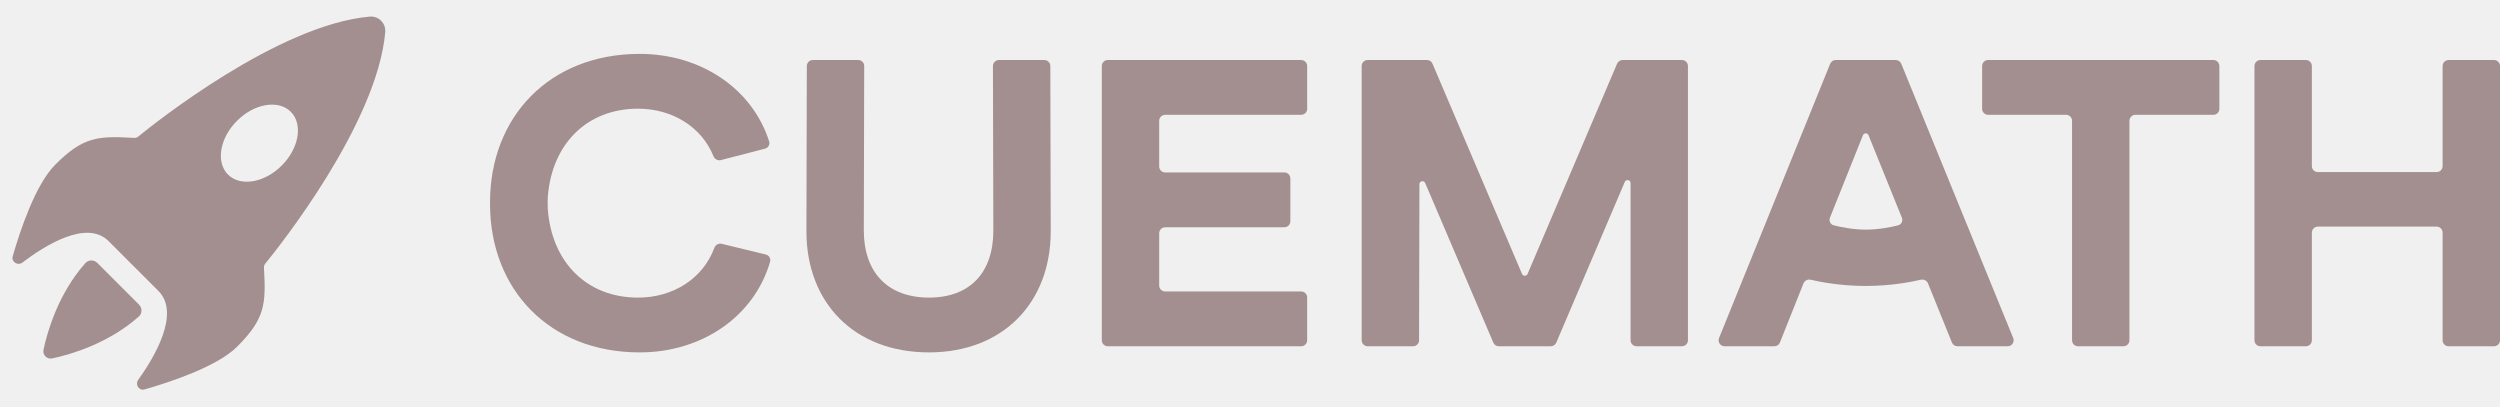
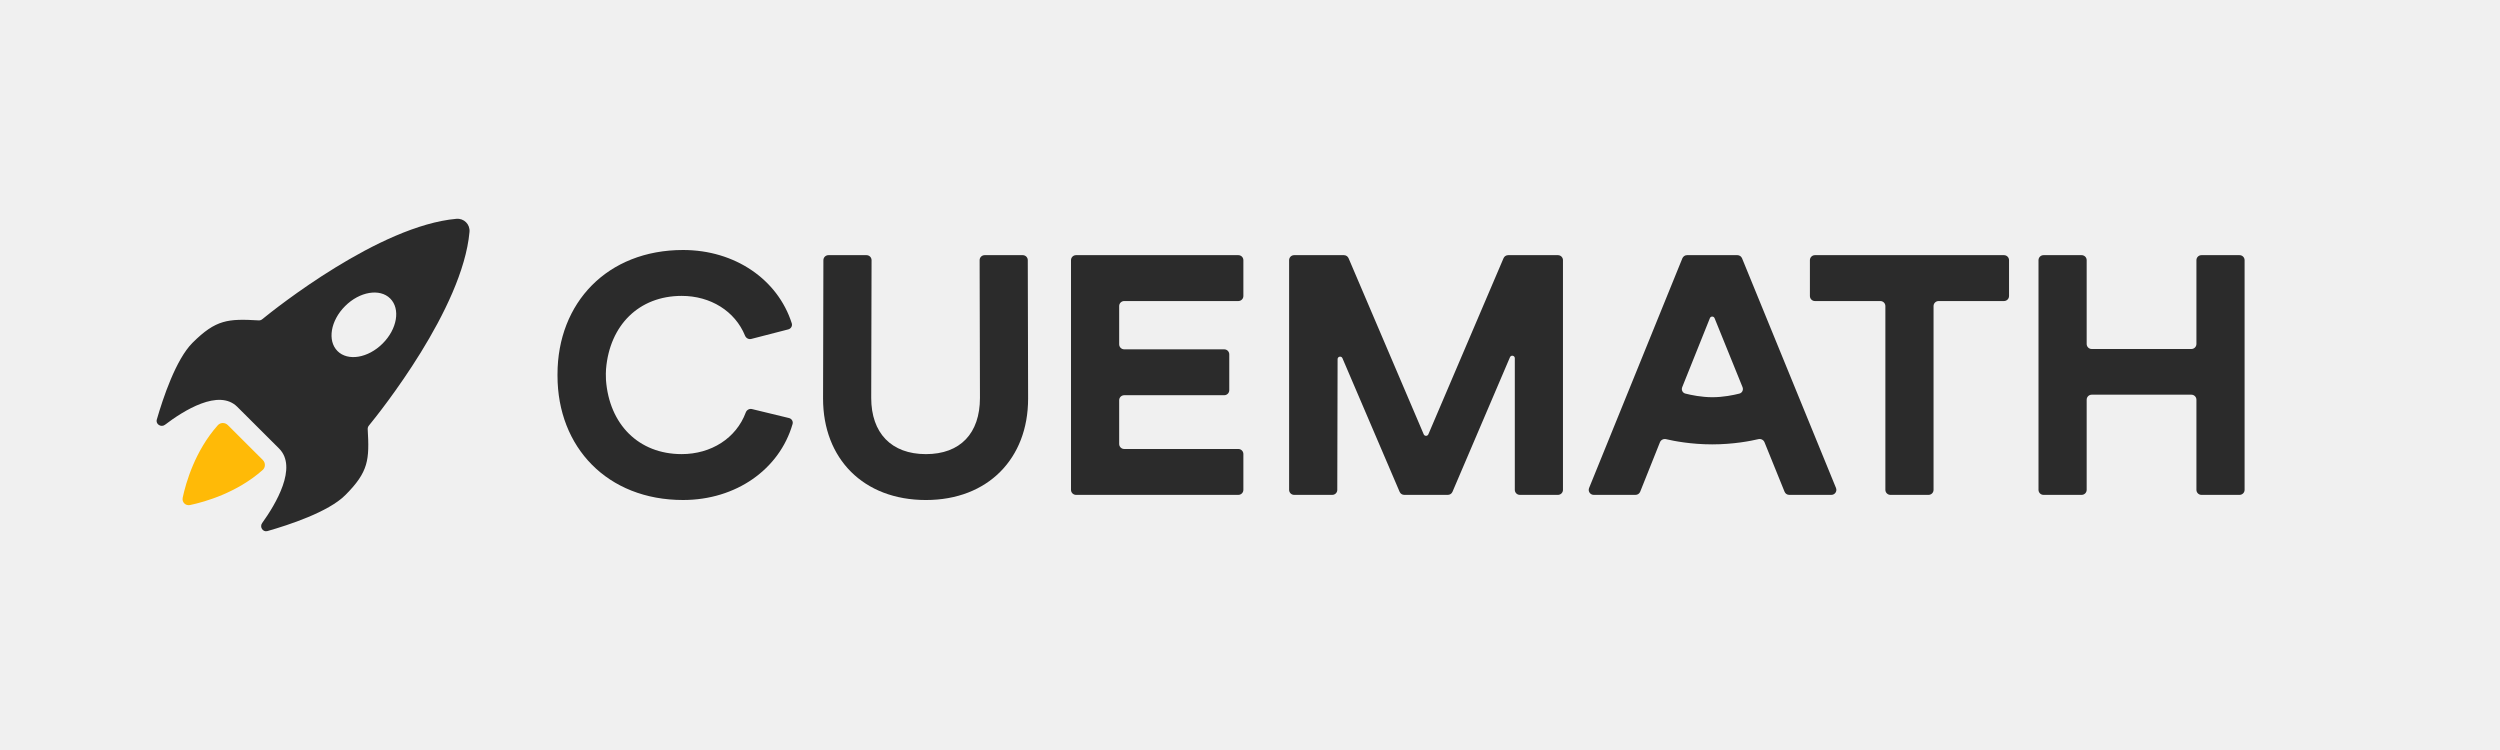
- <svg xmlns="http://www.w3.org/2000/svg" width="160" height="26" viewBox="0 0 160 26" fill="none">
-   <path fill-rule="evenodd" clip-rule="evenodd" d="M31.362 13.053C31.362 18.523 35.166 22.553 40.938 22.553C44.969 22.553 48.289 20.213 49.287 16.747C49.345 16.545 49.218 16.34 49.014 16.29L46.189 15.604C45.989 15.556 45.788 15.674 45.717 15.866C44.988 17.832 43.076 19.047 40.833 19.047C37.546 19.047 35.307 16.771 35.058 13.379C35.057 13.321 35.056 13.267 35.054 13.215C35.048 12.981 35.043 12.8 35.063 12.554C35.338 9.2 37.569 6.956 40.833 6.956C43.023 6.956 44.897 8.113 45.663 9.997C45.739 10.184 45.94 10.296 46.136 10.246L48.96 9.515C49.165 9.462 49.289 9.252 49.225 9.05C48.157 5.697 44.889 3.449 40.938 3.449C35.166 3.449 31.362 7.479 31.362 12.949V13.053Z" fill="#A38F8F" />
-   <path d="M144.67 3.841C144.458 3.841 144.286 4.013 144.286 4.225V21.777C144.286 21.989 144.458 22.161 144.67 22.161H147.575C147.787 22.161 147.959 21.989 147.959 21.777V14.888C147.959 14.676 148.131 14.504 148.343 14.504H155.943C156.155 14.504 156.327 14.676 156.327 14.888V21.777C156.327 21.989 156.499 22.161 156.711 22.161H159.616C159.828 22.161 160 21.989 160 21.777V4.225C160 4.013 159.828 3.841 159.616 3.841H156.711C156.499 3.841 156.327 4.013 156.327 4.225V10.63C156.327 10.842 156.155 11.013 155.943 11.013H148.343C148.131 11.013 147.959 10.842 147.959 10.63V4.225C147.959 4.013 147.787 3.841 147.575 3.841H144.67Z" fill="#A38F8F" />
-   <path d="M127.241 3.841C127.028 3.841 126.856 4.013 126.856 4.225V6.965C126.856 7.177 127.028 7.348 127.241 7.348H132.227C132.439 7.348 132.611 7.52 132.611 7.731V21.777C132.611 21.989 132.783 22.161 132.996 22.161H135.9C136.112 22.161 136.284 21.989 136.284 21.777V7.731C136.284 7.52 136.456 7.348 136.668 7.348H141.655C141.867 7.348 142.039 7.177 142.039 6.965V4.225C142.039 4.013 141.867 3.841 141.655 3.841H127.241Z" fill="#A38F8F" />
-   <path d="M117.488 3.841C117.332 3.841 117.191 3.936 117.132 4.081L110.019 21.634C109.917 21.886 110.102 22.161 110.375 22.161H113.558C113.715 22.161 113.857 22.065 113.915 21.919L115.421 18.142C115.494 17.957 115.696 17.858 115.889 17.904C116.48 18.043 117.791 18.301 119.406 18.301C121.023 18.301 122.336 18.043 122.926 17.903C123.118 17.858 123.319 17.956 123.393 18.139L124.923 21.921C124.982 22.066 125.123 22.161 125.28 22.161H128.489C128.762 22.161 128.948 21.885 128.845 21.633L121.681 4.08C121.622 3.936 121.482 3.841 121.325 3.841H117.488ZM121.719 13.93C121.802 14.136 121.694 14.366 121.478 14.421C121.027 14.535 120.243 14.697 119.42 14.697C118.595 14.697 117.811 14.535 117.359 14.42C117.145 14.366 117.036 14.136 117.118 13.931L119.229 8.655C119.293 8.495 119.521 8.494 119.586 8.655L121.719 13.93Z" fill="#A38F8F" />
-   <path d="M87.531 3.841C87.319 3.841 87.147 4.013 87.147 4.224V21.777C87.147 21.989 87.319 22.16 87.531 22.16H90.436C90.648 22.16 90.82 21.989 90.82 21.778L90.843 11.788C90.844 11.58 91.13 11.522 91.212 11.714L95.573 21.927C95.633 22.069 95.772 22.16 95.926 22.16H99.248C99.402 22.16 99.541 22.069 99.602 21.927L103.987 11.642C104.069 11.45 104.356 11.508 104.356 11.717V21.777C104.356 21.989 104.528 22.16 104.74 22.16H107.644C107.856 22.16 108.028 21.989 108.028 21.777V4.224C108.028 4.013 107.856 3.841 107.644 3.841H103.849C103.695 3.841 103.556 3.933 103.495 4.074L97.764 17.532C97.698 17.687 97.477 17.687 97.41 17.532L91.679 4.074C91.619 3.933 91.48 3.841 91.326 3.841H87.531Z" fill="#A38F8F" />
-   <path d="M70.9 3.841C70.688 3.841 70.516 4.013 70.516 4.225V21.777C70.516 21.989 70.688 22.161 70.9 22.161H83.274C83.487 22.161 83.659 21.989 83.659 21.777V19.037C83.659 18.825 83.487 18.654 83.274 18.654H74.573C74.36 18.654 74.188 18.482 74.188 18.27V14.928C74.188 14.717 74.36 14.545 74.573 14.545H82.199C82.411 14.545 82.583 14.373 82.583 14.162V11.421C82.583 11.21 82.411 11.038 82.199 11.038H74.573C74.36 11.038 74.188 10.867 74.188 10.655V7.731C74.188 7.52 74.36 7.348 74.573 7.348H83.274C83.487 7.348 83.659 7.177 83.659 6.965V4.225C83.659 4.013 83.487 3.841 83.274 3.841H70.9Z" fill="#A38F8F" />
-   <path d="M52.021 3.841C51.809 3.841 51.637 4.012 51.637 4.223L51.611 14.806C51.611 19.386 54.681 22.553 59.455 22.553C64.177 22.553 67.246 19.386 67.246 14.806L67.221 4.223C67.221 4.012 67.049 3.841 66.837 3.841H63.933C63.72 3.841 63.548 4.013 63.548 4.225L63.574 14.754C63.574 17.45 62.078 19.046 59.455 19.046C56.806 19.046 55.284 17.424 55.284 14.754L55.309 4.225C55.31 4.013 55.138 3.841 54.925 3.841H52.021Z" fill="#A38F8F" />
-   <path d="M8.894 19.494C9.109 19.709 9.11 20.059 8.882 20.26C6.928 21.994 4.512 22.688 3.351 22.937C3.002 23.011 2.712 22.721 2.786 22.372C3.035 21.211 3.729 18.794 5.463 16.84C5.664 16.613 6.014 16.614 6.229 16.828L8.894 19.494Z" fill="#A38F8F" />
-   <path fill-rule="evenodd" clip-rule="evenodd" d="M16.978 16.872C16.918 16.945 16.888 17.038 16.893 17.132C17.025 19.463 16.975 20.388 15.178 22.185C13.898 23.464 10.88 24.458 9.245 24.925C8.9 25.024 8.632 24.61 8.841 24.318C9.878 22.872 11.566 20.048 10.137 18.619C9.151 17.633 8.847 17.329 8.543 17.025C8.239 16.721 7.936 16.418 6.951 15.433C5.543 14.025 2.852 15.723 1.432 16.805C1.141 17.027 0.711 16.759 0.812 16.408C1.286 14.759 2.271 11.803 3.534 10.541C5.33 8.744 6.255 8.693 8.586 8.825C8.681 8.83 8.774 8.8 8.847 8.741C9.879 7.898 17.778 1.59 23.654 1.063C24.234 1.011 24.707 1.484 24.655 2.065C24.129 7.941 17.82 15.84 16.978 16.872ZM14.592 11.172C15.382 11.963 16.923 11.704 18.032 10.594C19.142 9.485 19.401 7.944 18.61 7.154C17.82 6.363 16.279 6.622 15.169 7.731C14.06 8.841 13.801 10.381 14.592 11.172Z" fill="#A38F8F" />
+ <svg xmlns="http://www.w3.org/2000/svg" width="160" height="48" viewBox="0 0 160 48" fill="none">
+   <g clip-path="url(#clip0_748_3481)">
+     <path fill-rule="evenodd" clip-rule="evenodd" d="M35.68 24.044C35.68 28.625 38.873 32 43.717 32C47.101 32 49.887 30.04 50.725 27.137C50.774 26.968 50.667 26.796 50.496 26.755L48.125 26.18C47.957 26.139 47.788 26.238 47.728 26.4C47.117 28.046 45.512 29.063 43.629 29.063C40.87 29.063 38.991 27.157 38.782 24.316C38.781 24.268 38.78 24.223 38.779 24.179C38.773 23.983 38.77 23.831 38.786 23.625C39.017 20.817 40.889 18.937 43.629 18.937C45.467 18.937 47.04 19.906 47.683 21.484C47.747 21.641 47.916 21.735 48.081 21.692L50.45 21.081C50.623 21.036 50.727 20.86 50.673 20.691C49.776 17.883 47.034 16 43.717 16C38.873 16 35.68 19.375 35.68 23.956V24.044Z" fill="#2B2B2B" />
+     <path d="M130.786 16.33C130.608 16.33 130.464 16.473 130.464 16.651V31.351C130.464 31.528 130.608 31.672 130.786 31.672H133.224C133.402 31.672 133.547 31.528 133.547 31.351V25.581C133.547 25.404 133.691 25.26 133.869 25.26H140.248C140.426 25.26 140.571 25.404 140.571 25.581V31.351C140.571 31.528 140.715 31.672 140.893 31.672H143.331C143.509 31.672 143.654 31.528 143.654 31.351V16.651C143.654 16.473 143.509 16.33 143.331 16.33H140.893C140.715 16.33 140.571 16.473 140.571 16.651V22.015C140.571 22.192 140.426 22.336 140.248 22.336H133.869C133.691 22.336 133.547 22.192 133.547 22.015V16.651C133.547 16.473 133.402 16.33 133.224 16.33H130.786Z" fill="#2B2B2B" />
+     <path d="M116.156 16.33C115.978 16.33 115.834 16.473 115.834 16.651V18.946C115.834 19.123 115.978 19.267 116.156 19.267H120.342C120.52 19.267 120.664 19.41 120.664 19.588V31.351C120.664 31.528 120.809 31.672 120.987 31.672H123.425C123.603 31.672 123.747 31.528 123.747 31.351V19.588C123.747 19.41 123.892 19.267 124.07 19.267H128.255C128.433 19.267 128.578 19.123 128.578 18.946V16.651C128.578 16.473 128.433 16.33 128.255 16.33H116.156Z" fill="#2B2B2B" />
+     <path d="M107.971 16.33C107.84 16.33 107.722 16.409 107.672 16.53L101.702 31.231C101.616 31.442 101.772 31.672 102.001 31.672H104.672C104.805 31.672 104.923 31.592 104.972 31.47L106.236 28.306C106.297 28.152 106.467 28.068 106.629 28.107C107.125 28.224 108.226 28.44 109.581 28.44C110.938 28.44 112.04 28.223 112.535 28.106C112.697 28.068 112.866 28.151 112.928 28.304L114.212 31.471C114.261 31.593 114.38 31.672 114.511 31.672H117.205C117.434 31.672 117.59 31.441 117.504 31.23L111.491 16.53C111.441 16.409 111.323 16.33 111.192 16.33H107.971ZM111.523 24.779C111.592 24.951 111.501 25.144 111.321 25.19C110.942 25.286 110.284 25.422 109.592 25.422C108.901 25.422 108.242 25.285 107.863 25.189C107.683 25.144 107.592 24.952 107.661 24.78L109.433 20.361C109.486 20.227 109.677 20.227 109.732 20.361L111.523 24.779Z" fill="#2B2B2B" />
+     <path d="M82.825 16.33C82.647 16.33 82.503 16.473 82.503 16.651V31.351C82.503 31.528 82.647 31.672 82.825 31.672H85.264C85.442 31.672 85.586 31.529 85.586 31.352L85.606 22.985C85.606 22.811 85.847 22.762 85.915 22.923L89.576 31.477C89.626 31.595 89.743 31.672 89.873 31.672H92.661C92.79 31.672 92.907 31.595 92.958 31.477L96.638 22.863C96.707 22.702 96.948 22.751 96.948 22.925V31.351C96.948 31.528 97.092 31.672 97.27 31.672H99.708C99.886 31.672 100.03 31.528 100.03 31.351V16.651C100.03 16.473 99.886 16.33 99.708 16.33H96.523C96.393 16.33 96.276 16.407 96.226 16.525L91.415 27.796C91.359 27.926 91.174 27.926 91.118 27.796L86.308 16.525C86.257 16.407 86.14 16.33 86.011 16.33H82.825Z" fill="#2B2B2B" />
+     <path d="M68.867 16.33C68.688 16.33 68.544 16.473 68.544 16.651V31.351C68.544 31.528 68.688 31.672 68.867 31.672H79.253C79.431 31.672 79.576 31.528 79.576 31.351V29.056C79.576 28.879 79.431 28.735 79.253 28.735H71.949C71.771 28.735 71.627 28.591 71.627 28.414V25.615C71.627 25.438 71.771 25.294 71.949 25.294H78.35C78.528 25.294 78.673 25.15 78.673 24.973V22.678C78.673 22.501 78.528 22.357 78.35 22.357H71.949C71.771 22.357 71.627 22.213 71.627 22.036V19.588C71.627 19.41 71.771 19.267 71.949 19.267H79.253C79.431 19.267 79.576 19.123 79.576 18.946V16.651C79.576 16.473 79.431 16.33 79.253 16.33H68.867Z" fill="#2B2B2B" />
+     <path d="M53.02 16.33C52.842 16.33 52.697 16.473 52.697 16.65L52.676 25.513C52.676 29.349 55.252 32.001 59.26 32.001C63.223 32.001 65.799 29.349 65.799 25.513L65.778 16.65C65.778 16.473 65.633 16.33 65.456 16.33H63.018C62.84 16.33 62.695 16.474 62.696 16.651L62.717 25.469C62.717 27.727 61.462 29.064 59.26 29.064C57.036 29.064 55.758 27.705 55.758 25.469L55.78 16.651C55.78 16.474 55.636 16.33 55.457 16.33H53.02Z" fill="#2B2B2B" />
+     <path d="M16.819 29.439C17 29.619 17 29.912 16.809 30.081C15.169 31.533 13.141 32.114 12.166 32.322C11.874 32.385 11.63 32.141 11.693 31.849C11.901 30.877 12.484 28.853 13.939 27.216C14.108 27.026 14.402 27.027 14.582 27.207L16.819 29.439Z" fill="#FFBA07" />
+     <path fill-rule="evenodd" clip-rule="evenodd" d="M23.604 27.244C23.554 27.305 23.529 27.383 23.533 27.462C23.644 29.414 23.602 30.189 22.093 31.693C21.02 32.765 18.486 33.597 17.114 33.989C16.824 34.071 16.599 33.724 16.775 33.48C17.645 32.269 19.062 29.904 17.862 28.707C17.034 27.881 16.779 27.626 16.524 27.372C16.27 27.118 16.015 26.863 15.188 26.039C14.006 24.859 11.747 26.281 10.555 27.188C10.311 27.373 9.95 27.149 10.035 26.855C10.433 25.474 11.26 22.999 12.319 21.941C13.828 20.436 14.604 20.394 16.561 20.505C16.64 20.509 16.718 20.484 16.779 20.434C17.645 19.728 24.276 14.445 29.208 14.004C29.695 13.961 30.092 14.357 30.048 14.843C29.607 19.764 24.311 26.38 23.604 27.244ZM21.602 22.47C22.265 23.132 23.558 22.916 24.489 21.986C25.421 21.057 25.638 19.767 24.974 19.105C24.311 18.443 23.018 18.659 22.087 19.589C21.155 20.518 20.938 21.808 21.602 22.47Z" fill="#2B2B2B" />
+   </g>
+   <defs>
+     <clipPath id="clip0_748_3481">
+       <rect width="160" height="48" fill="white" />
+     </clipPath>
+   </defs>
</svg>
